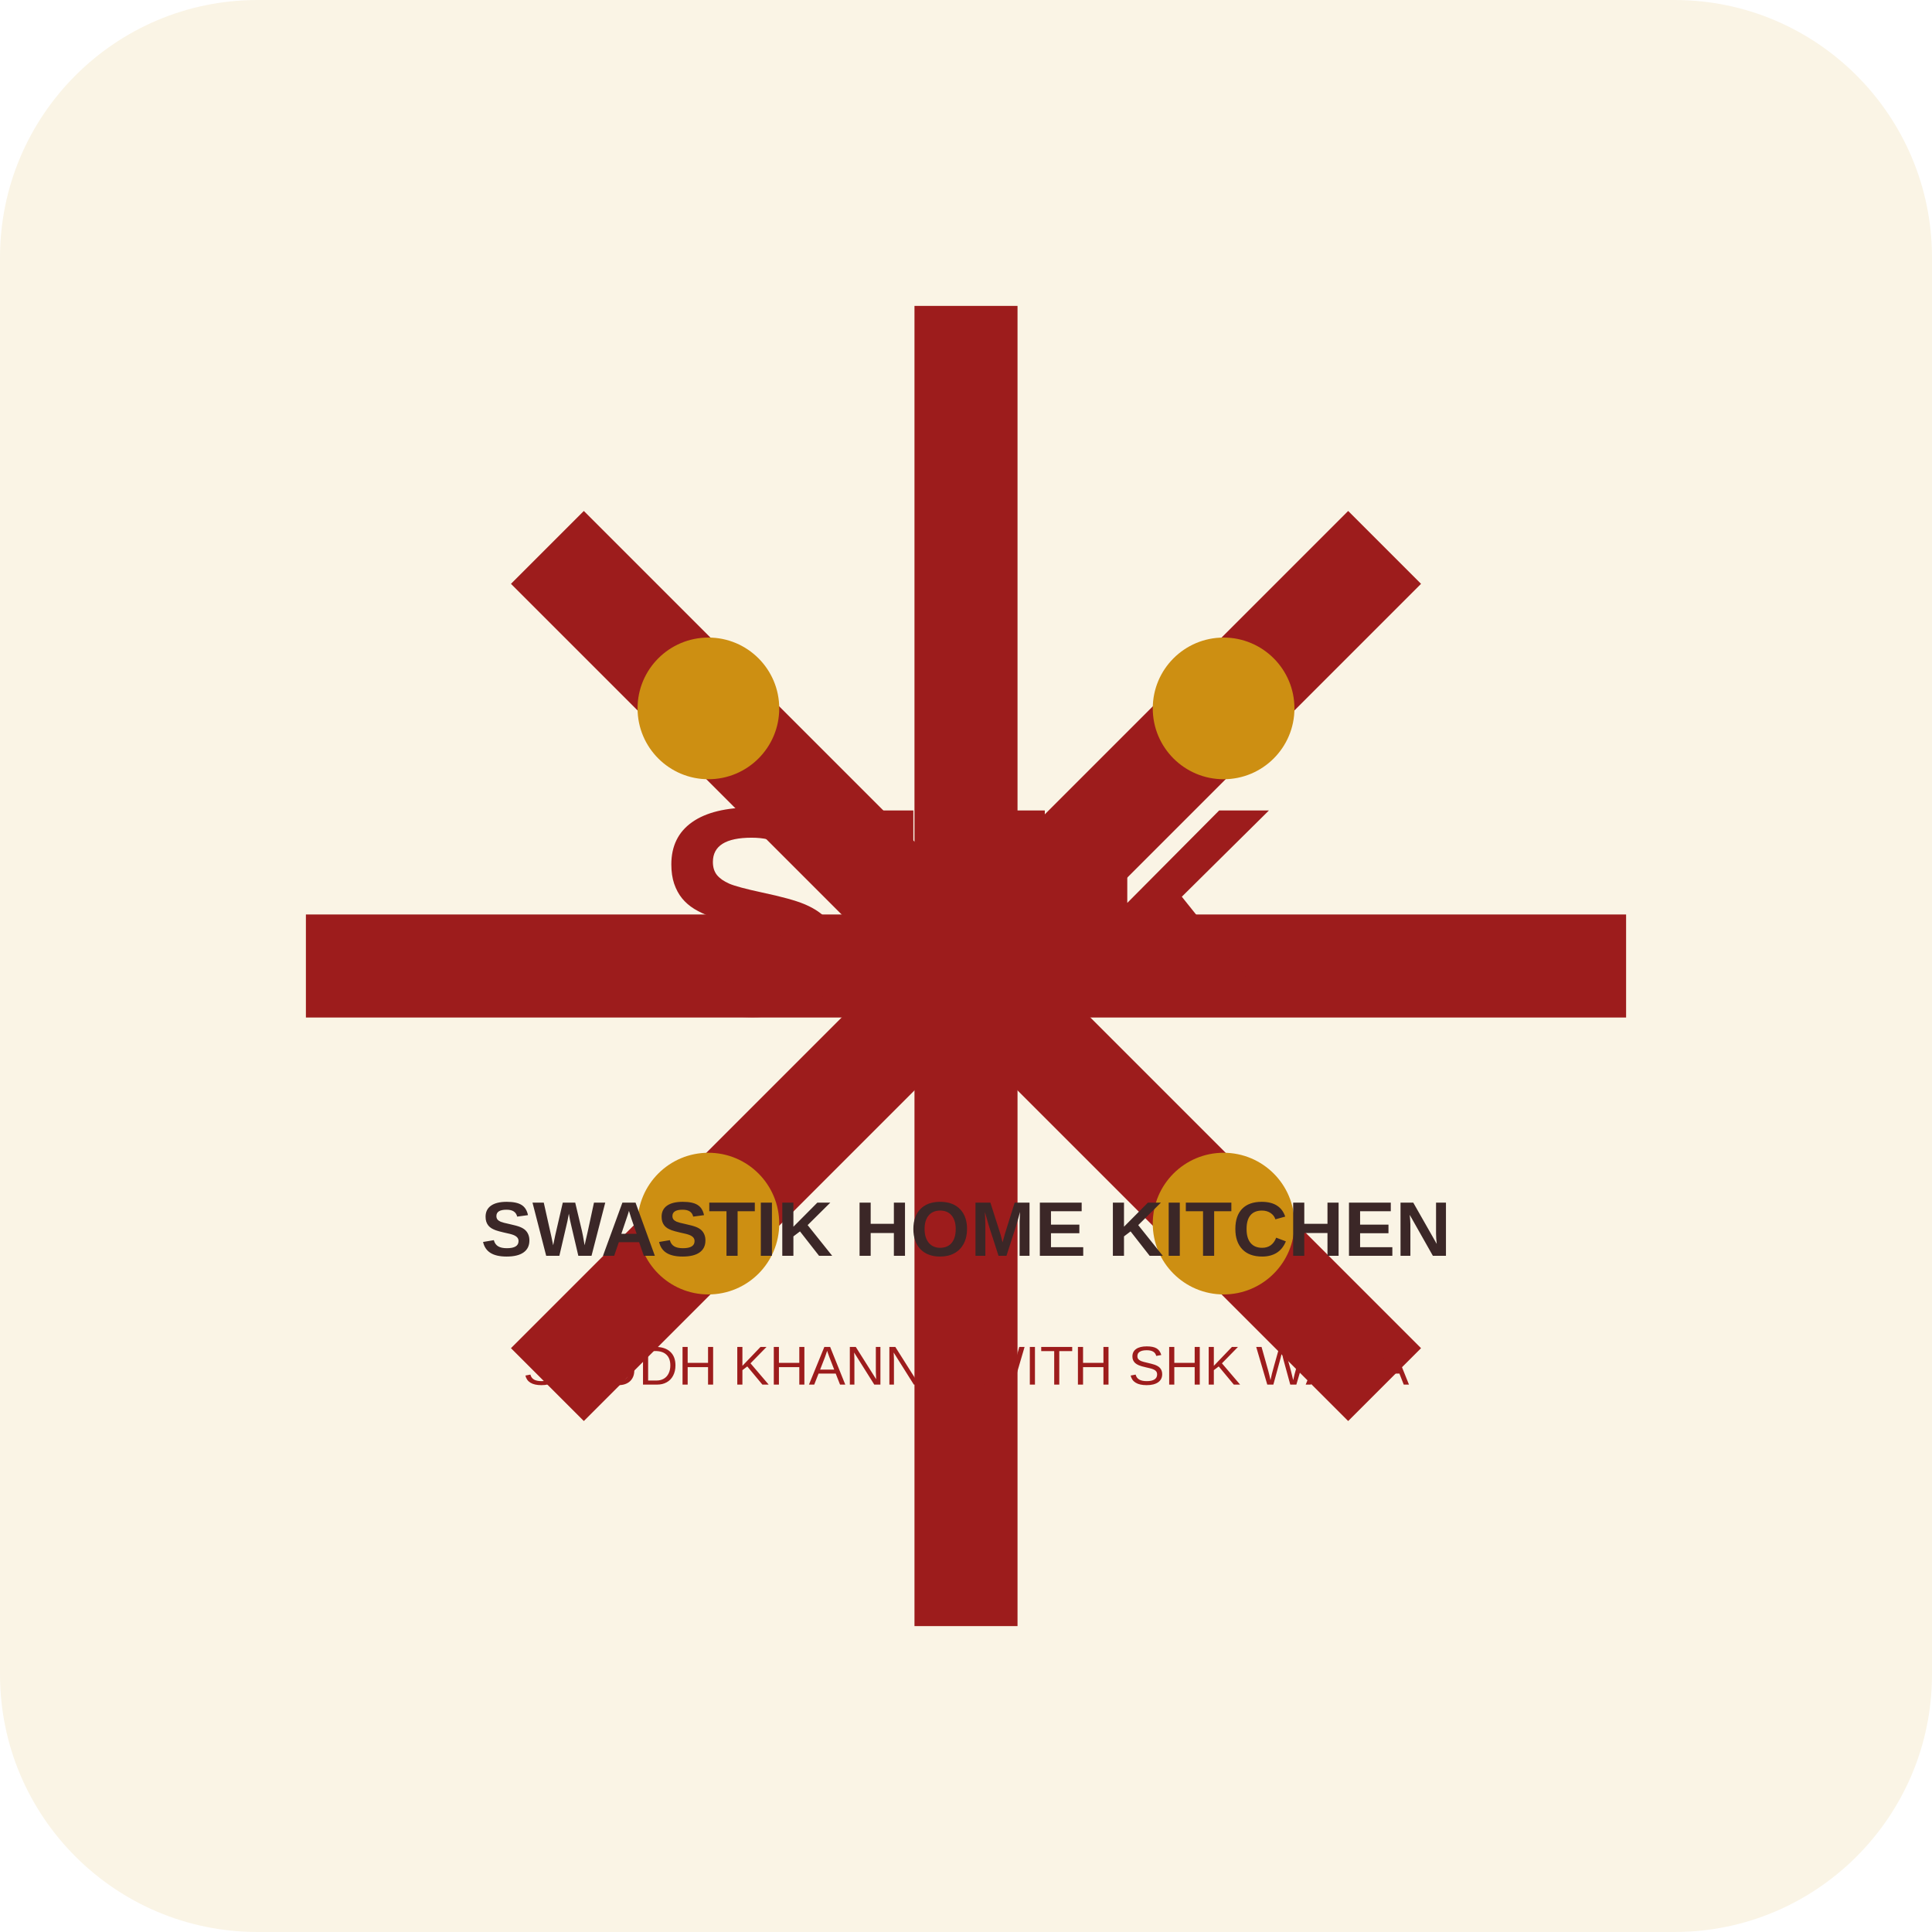
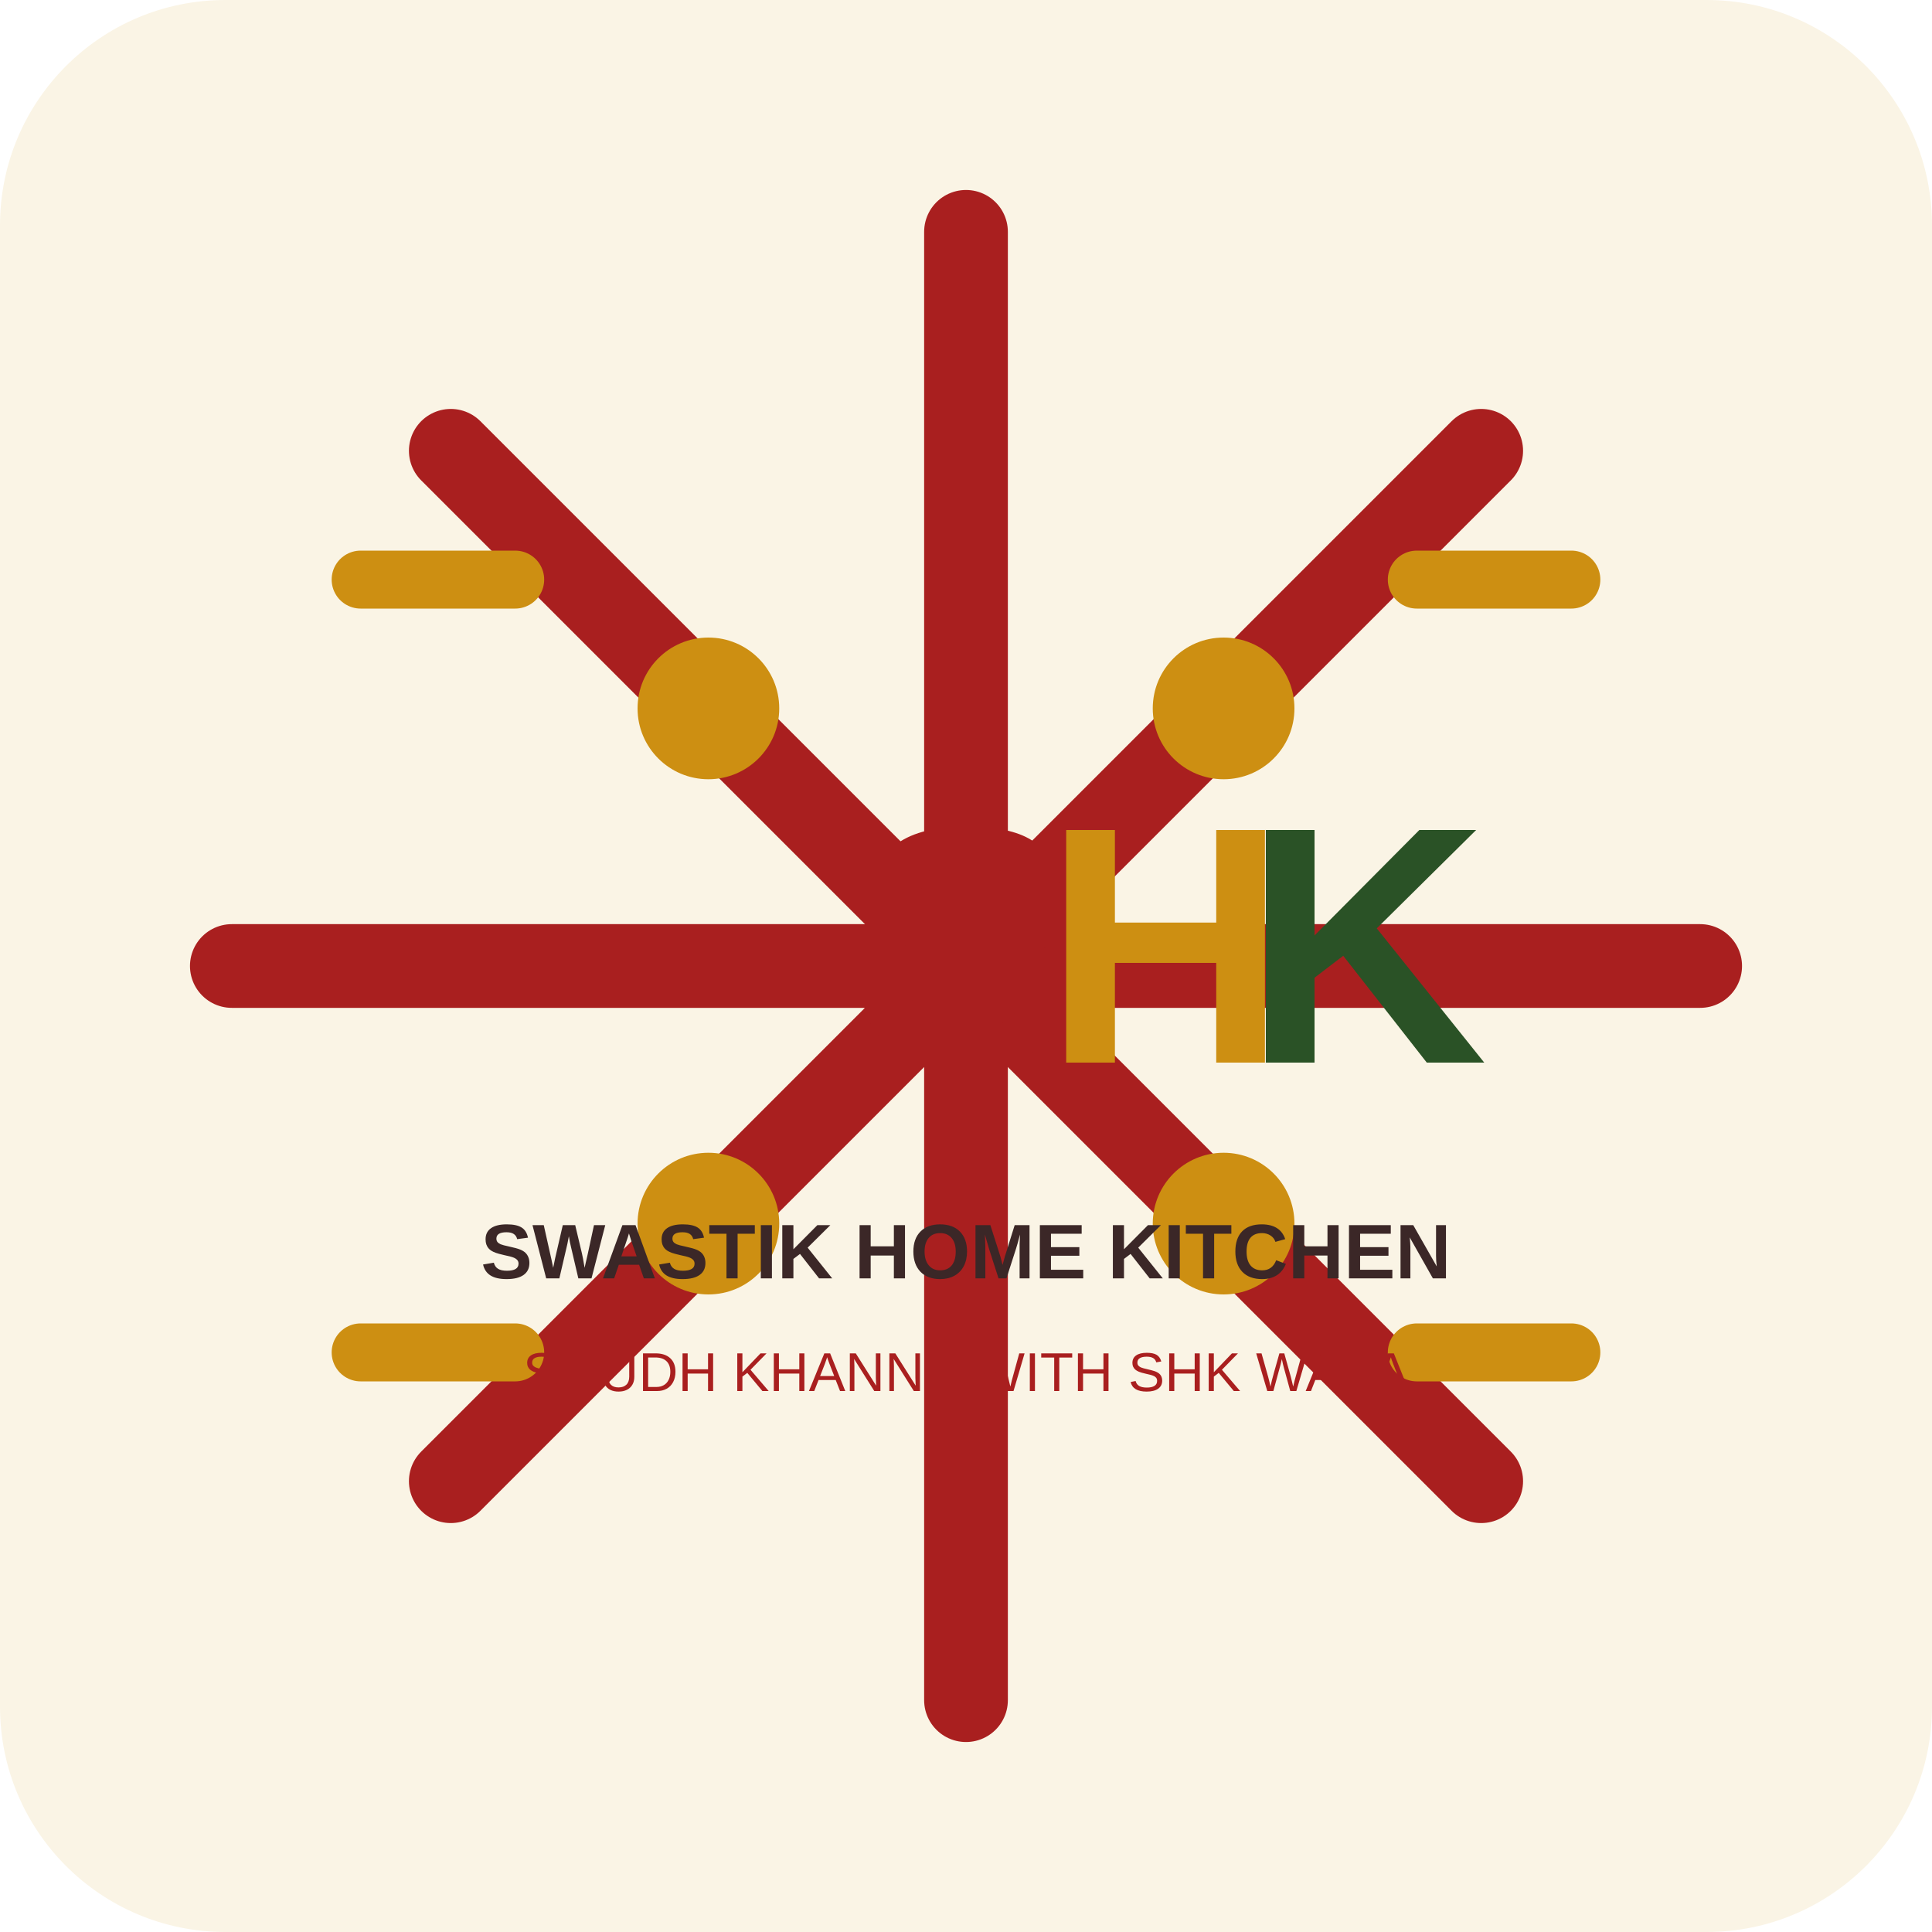
<svg xmlns="http://www.w3.org/2000/svg" viewBox="0 0 600 600">
-   <rect width="600" height="600" rx="80" fill="#faf4e5" />
-   <g fill="none" stroke="#9d1c1c" stroke-width="32">
-     <path d="M300 95v410M95 300h410" />
-     <path d="M170 170l260 260M430 170L170 430" />
+   <rect width="600" height="600" rx="70" fill="#faf4e5" />
+   <g fill="none" stroke="#a91f1f" stroke-width="26" stroke-linecap="round">
+     <path d="M300 72v456M72 300h456" />
+     <path d="M140 140l320 320M460 140L140 460" />
+   </g>
+   <g fill="none" stroke="#cd8f12" stroke-width="18" stroke-linecap="round">
+     <path d="M112 180h48M112 420h48M440 180h48M440 420h48" />
  </g>
  <g fill="#cd8f12">
    <circle cx="220" cy="220" r="22" />
    <circle cx="380" cy="220" r="22" />
    <circle cx="220" cy="380" r="22" />
    <circle cx="380" cy="380" r="22" />
  </g>
-   <text x="300" y="315" text-anchor="middle" font-family="Arial" font-weight="900" font-size="92" fill="#9d1c1c">SHK</text>
-   <text x="300" y="390" text-anchor="middle" font-family="Arial" font-weight="700" font-size="24" fill="#3b2727">SWASTIK HOME KITCHEN</text>
-   <text x="300" y="430" text-anchor="middle" font-family="Arial" font-size="17" fill="#9d1c1c">SHUDH KHANNA WITH SHK WALA</text>
+   <text x="300" y="330" text-anchor="middle" font-family="Arial,sans-serif" font-weight="900" font-size="105" fill="#a91f1f">S</text>
+   <text x="300" y="330" text-anchor="middle" font-family="Arial,sans-serif" font-weight="900" font-size="105" fill="#cd8f12" dx="62">H</text>
+   <text x="300" y="330" text-anchor="middle" font-family="Arial,sans-serif" font-weight="900" font-size="105" fill="#2a5226" dx="124">K</text>
+   <text x="300" y="397" text-anchor="middle" font-family="Arial,sans-serif" font-weight="800" font-size="24" fill="#3b2727">SWASTIK HOME KITCHEN</text>
+   <text x="300" y="432" text-anchor="middle" font-family="Arial,sans-serif" font-size="17" fill="#a91f1f">SHUDH KHANNA WITH SHK WALA</text>
</svg>
